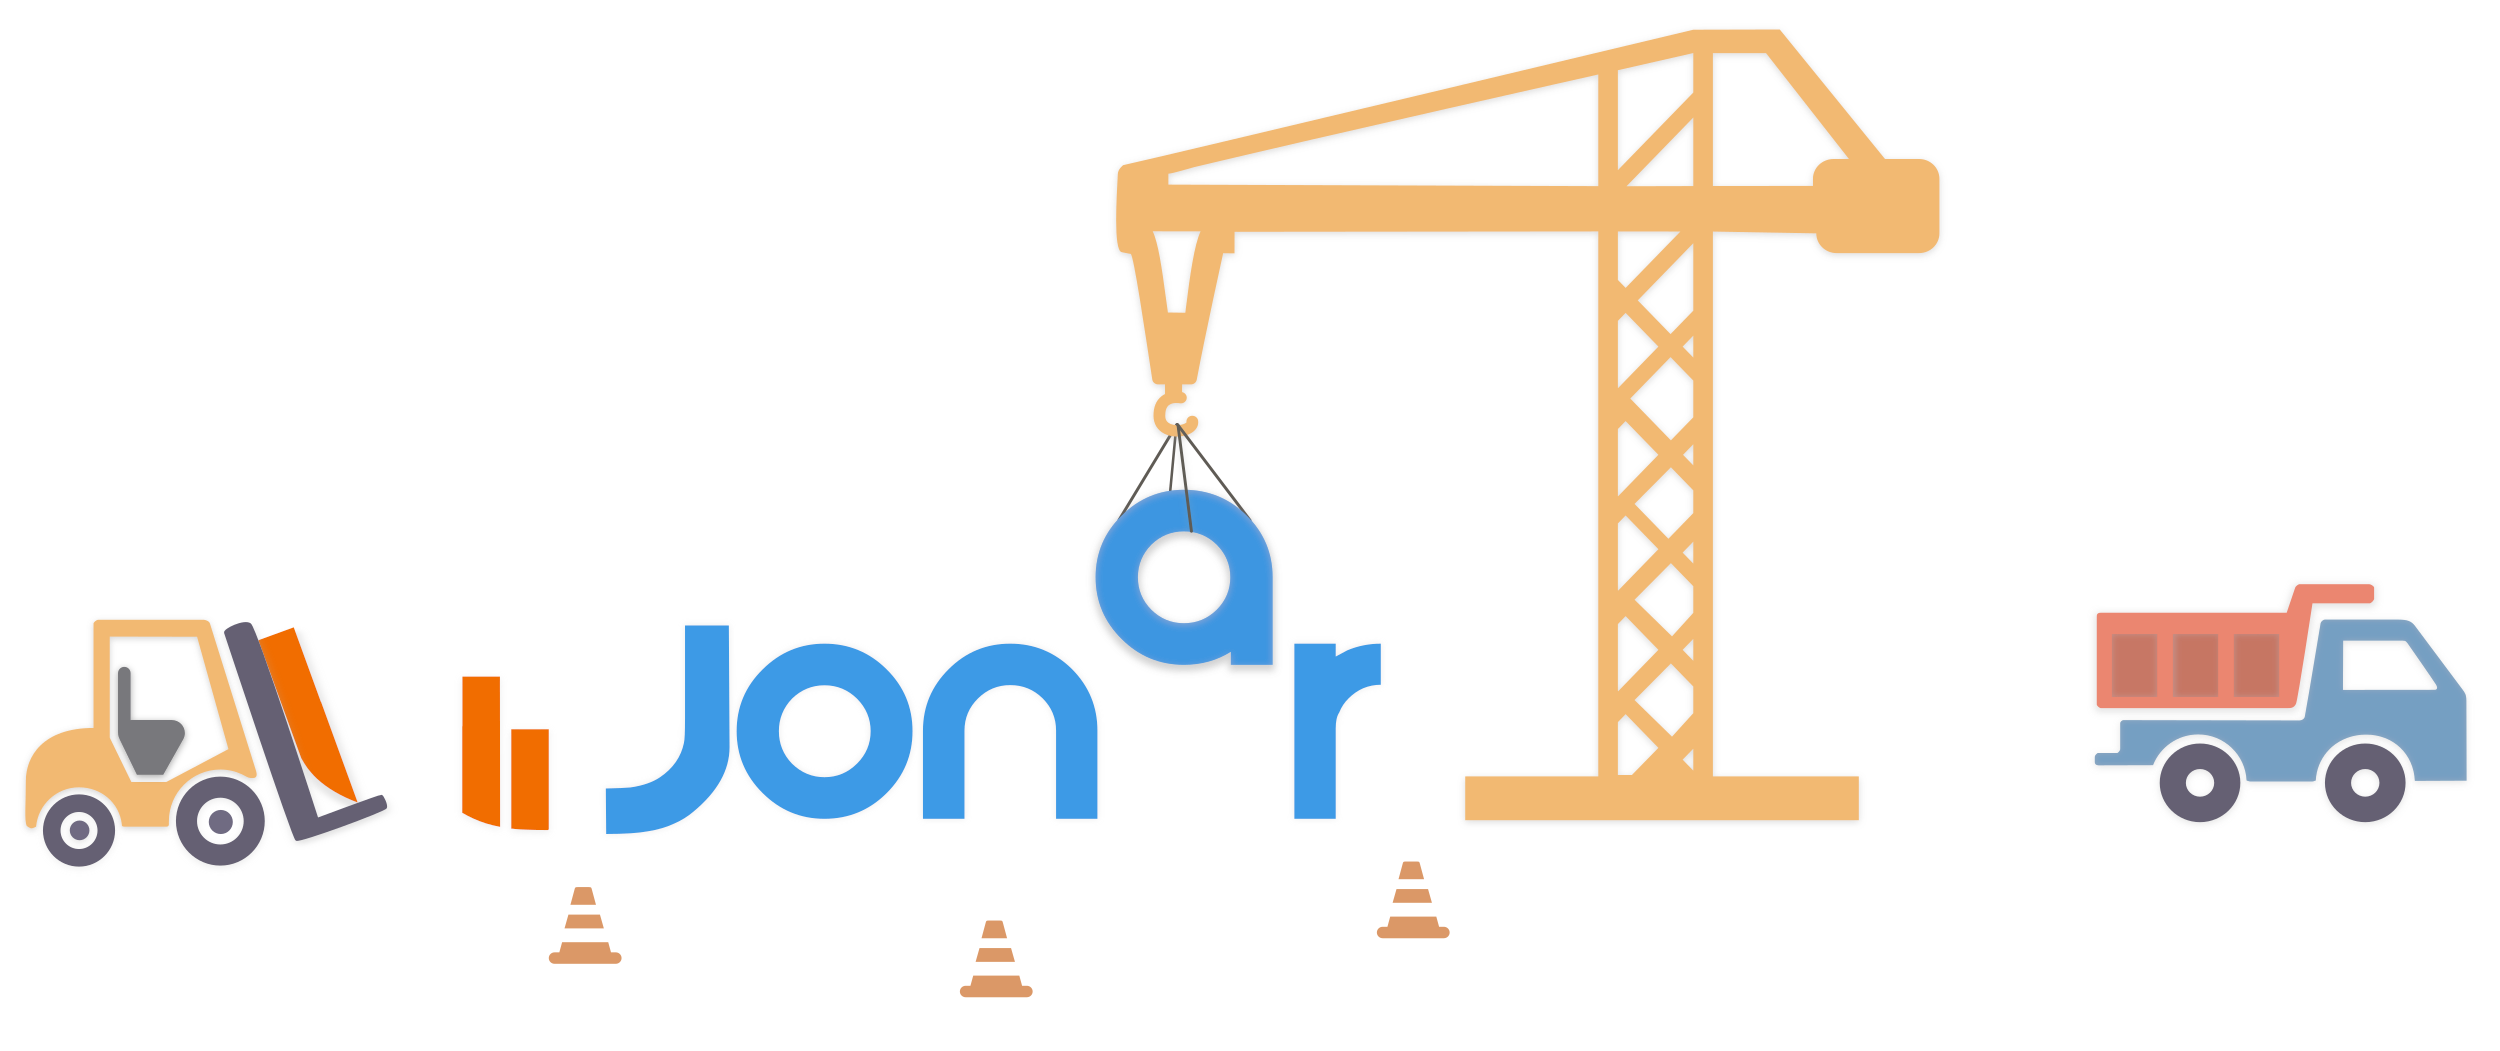
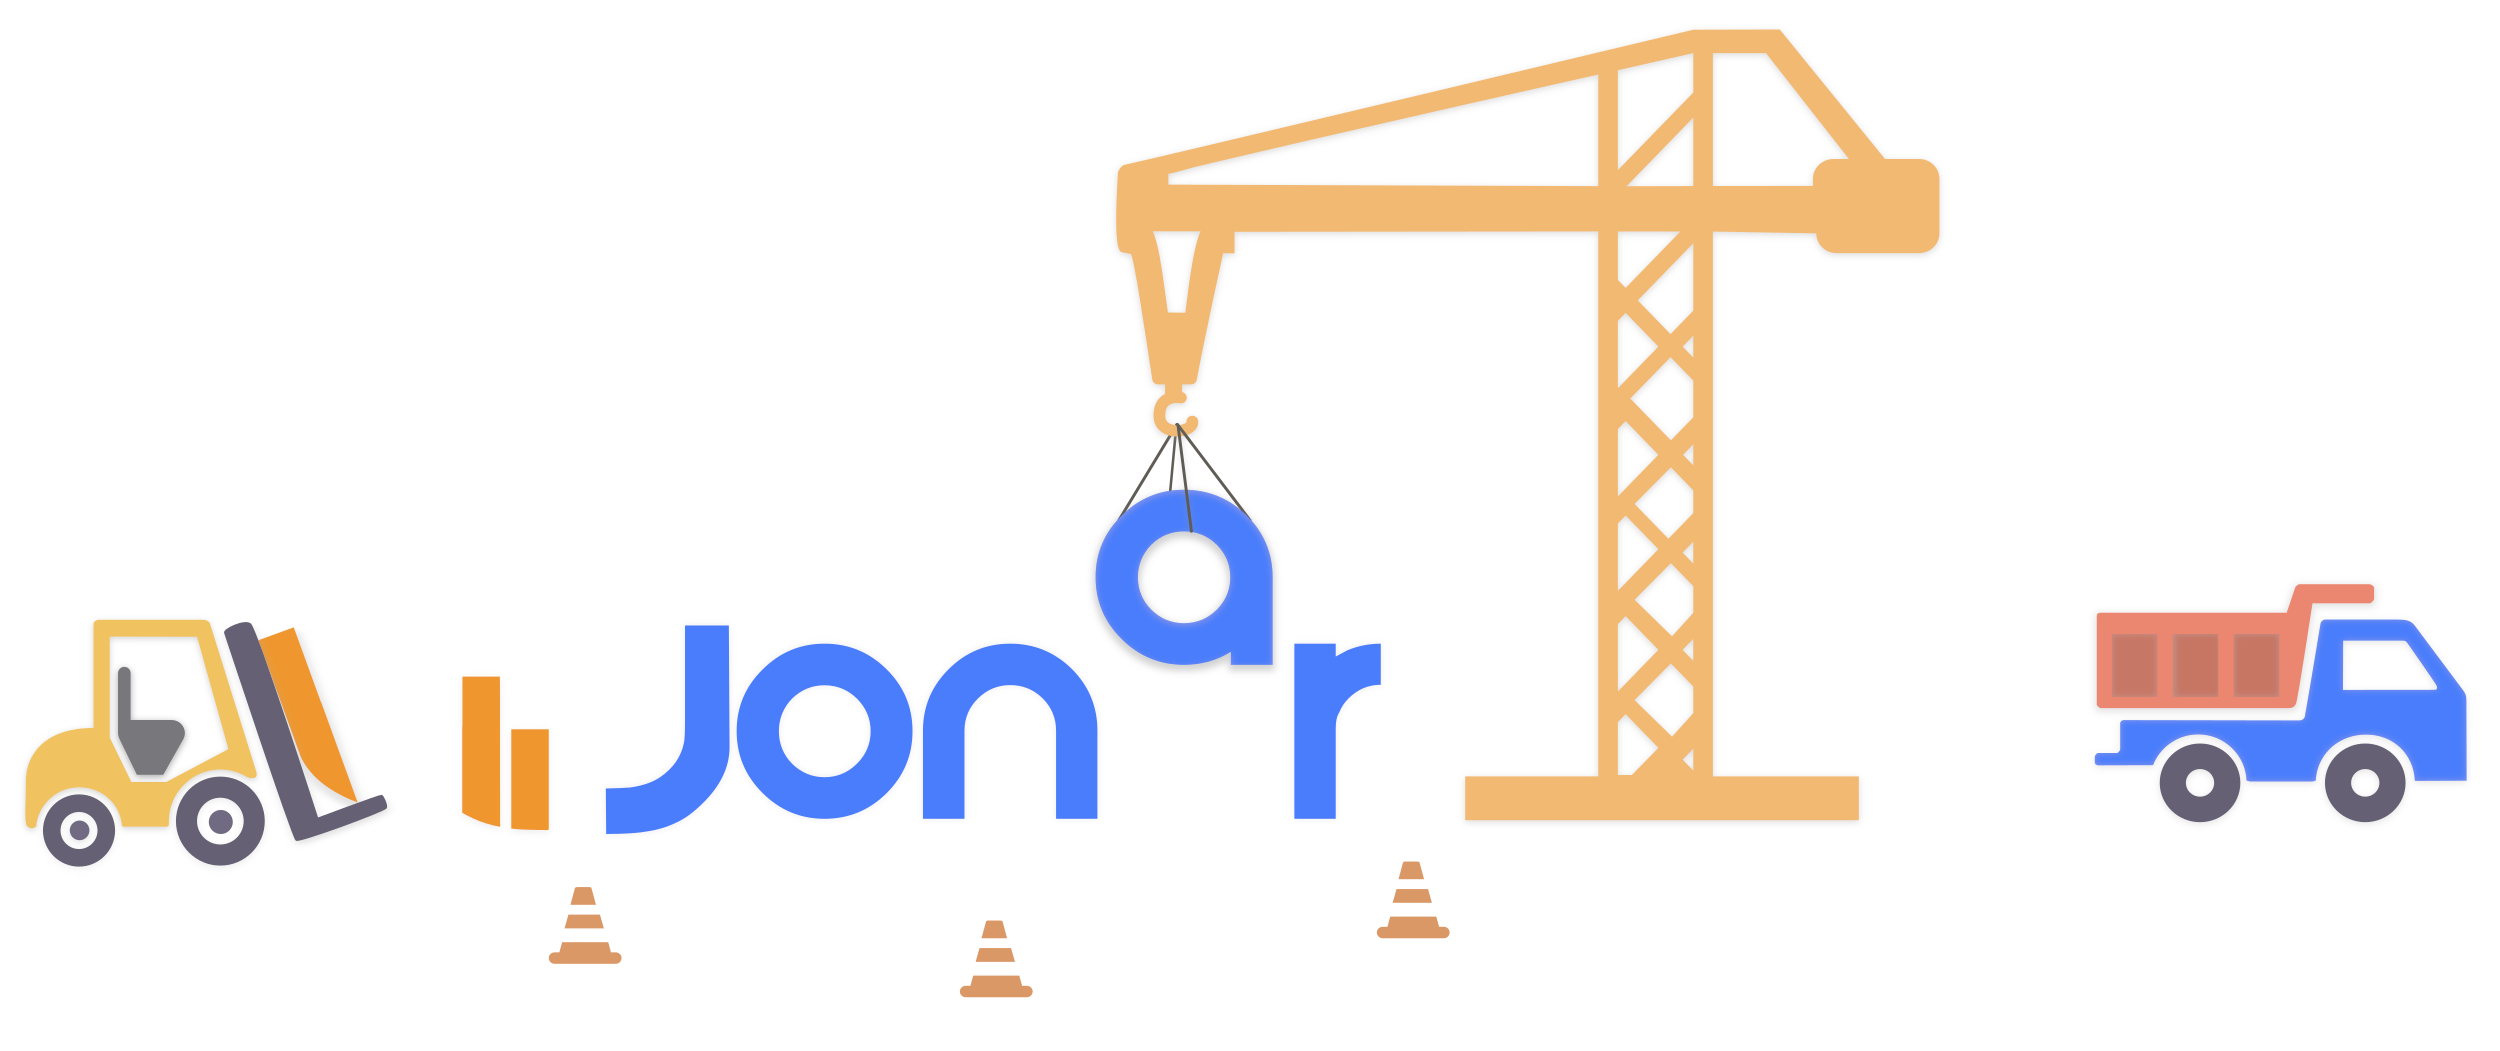
<svg xmlns="http://www.w3.org/2000/svg" xmlns:xlink="http://www.w3.org/1999/xlink" width="1271px" height="534px" viewBox="0 0 1271 534" version="1.1">
  <defs>
    <filter x="-50%" y="-50%" width="200%" height="200%" filterUnits="objectBoundingBox" id="filter-1">
      <feOffset dx="0" dy="1" in="SourceAlpha" result="shadowOffsetOuter1" />
      <feGaussianBlur stdDeviation="2" in="shadowOffsetOuter1" result="shadowBlurOuter1" />
      <feColorMatrix values="0 0 0 0 0.587   0 0 0 0 0.587   0 0 0 0 0.587  0 0 0 0.35 0" in="shadowBlurOuter1" type="matrix" result="shadowMatrixOuter1" />
      <feMerge>
        <feMergeNode in="shadowMatrixOuter1" />
        <feMergeNode in="SourceGraphic" />
      </feMerge>
    </filter>
    <filter x="-50%" y="-50%" width="200%" height="200%" filterUnits="objectBoundingBox" id="filter-2">
      <feMorphology radius="1" in="SourceAlpha" operator="dilate" result="shadowSpreadOuter1" />
      <feOffset dx="0" dy="3" in="shadowSpreadOuter1" result="shadowOffsetOuter1" />
      <feGaussianBlur stdDeviation="2" in="shadowOffsetOuter1" result="shadowBlurOuter1" />
      <feColorMatrix values="0 0 0 0 0.448   0 0 0 0 0.443   0 0 0 0 0.443  0 0 0 0.35 0" in="shadowBlurOuter1" type="matrix" result="shadowMatrixOuter1" />
      <feMerge>
        <feMergeNode in="shadowMatrixOuter1" />
        <feMergeNode in="SourceGraphic" />
      </feMerge>
    </filter>
    <filter x="-50%" y="-50%" width="200%" height="200%" filterUnits="objectBoundingBox" id="filter-3">
      <feOffset dx="0" dy="0" in="SourceAlpha" result="shadowOffsetOuter1" />
      <feGaussianBlur stdDeviation="1.5" in="shadowOffsetOuter1" result="shadowBlurOuter1" />
      <feColorMatrix values="0 0 0 0 0.559   0 0 0 0 0.559   0 0 0 0 0.559  0 0 0 0.35 0" in="shadowBlurOuter1" type="matrix" result="shadowMatrixOuter1" />
      <feMerge>
        <feMergeNode in="shadowMatrixOuter1" />
        <feMergeNode in="SourceGraphic" />
      </feMerge>
    </filter>
    <filter x="-50%" y="-50%" width="200%" height="200%" filterUnits="objectBoundingBox" id="filter-4">
      <feOffset dx="0" dy="1" in="SourceAlpha" result="shadowOffsetOuter1" />
      <feGaussianBlur stdDeviation="2" in="shadowOffsetOuter1" result="shadowBlurOuter1" />
      <feColorMatrix values="0 0 0 0 0.318   0 0 0 0 0.318   0 0 0 0 0.318  0 0 0 0.35 0" in="shadowBlurOuter1" type="matrix" result="shadowMatrixOuter1" />
      <feMerge>
        <feMergeNode in="shadowMatrixOuter1" />
        <feMergeNode in="SourceGraphic" />
      </feMerge>
    </filter>
    <path d="M692.583,47.051 L692.583,26.969 L730.924,35.689 L730.924,86.507 L692.583,47.051 Z M692.583,380.641 L697.998,386.211 L692.583,391.779 L692.583,380.641 L692.583,380.641 Z M730.924,142.328 L726.99,146.372 L699.13,117.701 L730.924,117.669 L730.924,142.328 L730.924,142.328 Z M730.924,197.14 L730.795,197.272 L710.327,176.211 L726.99,159.07 L730.924,163.114 L730.924,197.14 L730.924,197.14 Z M730.924,300.14 L730.795,300.272 L710.327,279.211 L726.99,262.07 L730.924,266.114 L730.924,300.14 L730.924,300.14 Z M730.924,252.14 L730.795,252.272 L710.327,231.211 L726.99,214.07 L730.924,218.114 L730.924,252.14 L730.924,252.14 Z M730.924,394 L723.795,394 L710.327,380.211 L726.99,363.07 L730.924,367.114 L730.924,394 Z M705.242,273.907 L692.583,260.863 L692.583,249.291 L703.972,237.572 L722.455,256.185 L705.242,273.907 Z M703.405,323.52 L692.583,311.584 L692.583,298.013 L703.972,286.294 L722.455,304.907 L703.405,323.52 Z M703.405,374.52 L692.583,362.584 L692.583,349.013 L703.972,337.294 L722.455,355.907 L703.405,374.52 Z M692.583,225.853 L697.803,231.22 L692.583,236.596 L692.583,225.853 L692.583,225.853 Z M692.583,193.476 L704.161,181.561 L724.627,202.615 L703.972,223.875 L692.583,212.156 L692.583,193.476 L692.583,193.476 Z M692.583,170.641 L697.998,176.211 L692.583,181.779 L692.583,170.641 L692.583,170.641 Z M692.583,275.378 L697.998,280.948 L692.583,286.515 L692.583,275.378 L692.583,275.378 Z M692.583,123.656 L720.821,152.717 L704.161,169.864 L692.583,157.944 L692.583,123.656 L692.583,123.656 Z M730.924,351.305 L730.795,351.437 L710.327,330.376 L726.99,313.235 L730.924,317.279 L730.924,351.305 L730.924,351.305 Z M692.583,324.806 L697.998,330.376 L692.583,335.944 L692.583,324.806 L692.583,324.806 Z M692.583,59.749 L726.533,94.685 L692.583,94.599 L692.583,59.749 L692.583,59.749 Z M631.742,94.523 L631.742,90.873 C631.742,85.333 627.042,80.839 621.247,80.839 L613.453,80.839 L655.619,26.998 L682.619,27 L682.619,94.574 L631.742,94.523 Z M740.886,37.861 C740.886,37.861 878.282,68.667 946.455,85 C948.01,85.373 957.455,88.3 959.455,88.3 C959.455,95.634 959.455,93.861 959.455,93.861 L740.886,94.634 L740.886,44.241 L740.886,37.861 Z M960.749,151.259 C960.325,154.487 959.687,158.873 959.687,158.873 L950.838,159 L950.52,156.439 C948.498,139.955 946.195,124.126 943.073,117.615 L967.41,117.588 C964.643,123.374 962.739,136.309 960.749,151.259 L960.749,151.259 Z M740.886,272.068 L740.886,117.656 L925.803,117.857 L925.835,128.814 L931.606,128.735 C931.606,128.735 940.715,169.991 945.03,193.042 C945.285,194.425 946.525,195.426 947.965,195.426 L952.485,195.426 L952.485,199.33 C950.825,199.703 949.811,201.248 950.175,202.816 C950.535,204.385 952.114,205.347 953.746,205.018 C953.773,205.006 957.138,204.378 959.168,205.952 C960.429,206.946 961.062,208.775 961.042,211.39 C961.034,212.325 961.009,215.16 956.891,215.959 C953.534,216.636 950.54,215.317 950.248,214.704 C950.482,213.112 949.355,211.635 947.723,211.402 C946.039,211.191 944.573,212.268 944.334,213.85 C943.996,216.092 945.035,218.235 947.184,219.741 C949.252,221.196 952.132,221.937 955.017,221.937 C957.259,221.937 959.503,221.488 961.375,220.563 C964.983,218.78 966.986,215.54 967.019,211.439 C967.051,206.953 965.672,203.588 962.915,201.425 C962.353,200.983 961.763,200.633 961.165,200.331 L961.165,195.426 L964.683,195.426 C966.161,195.426 967.417,194.373 967.637,192.946 C971.157,169.945 977.214,128.679 978.667,129.066 C978.667,129.066 980.455,128.8 983.201,128.2 C987.483,127.264 985.73,99.859 985.152,88.415 C985.028,85.965 982.808,84.331 982.455,83.974 C967.637,80.839 692.611,15.113 692.611,15.113 L648.619,15 L595.111,80.839 L577.773,80.839 C572.081,80.839 567.455,85.333 567.455,90.873 L567.455,118.642 C567.455,124.18 572.081,128.679 577.773,128.679 L619.745,128.679 C625.442,128.679 630.062,124.18 630.062,118.642 L682.619,117.72 L682.619,271.607 C682.619,272.14 682.619,394.72 682.619,394.72 L608.436,394.72 L608.436,417 L808.538,417 L808.538,394.72 L740.886,394.72 L740.886,272.068 Z" id="path-5" />
    <filter x="-50%" y="-50%" width="200%" height="200%" filterUnits="objectBoundingBox" id="filter-6">
      <feMorphology radius="1" in="SourceAlpha" operator="dilate" result="shadowSpreadOuter1" />
      <feOffset dx="0" dy="2" in="shadowSpreadOuter1" result="shadowOffsetOuter1" />
      <feGaussianBlur stdDeviation="2" in="shadowOffsetOuter1" result="shadowBlurOuter1" />
      <feColorMatrix values="0 0 0 0 0.204   0 0 0 0 0.203   0 0 0 0 0.203  0 0 0 0.35 0" in="shadowBlurOuter1" type="matrix" result="shadowMatrixOuter1" />
      <feOffset dx="0" dy="1" in="SourceAlpha" result="shadowOffsetInner1" />
      <feGaussianBlur stdDeviation="1.5" in="shadowOffsetInner1" result="shadowBlurInner1" />
      <feComposite in="shadowBlurInner1" in2="SourceAlpha" operator="arithmetic" k2="-1" k3="1" result="shadowInnerInner1" />
      <feColorMatrix values="0 0 0 0 0.507   0 0 0 0 0.491   0 0 0 0 0.491  0 0 0 0.35 0" in="shadowInnerInner1" type="matrix" result="shadowMatrixInner1" />
      <feMerge>
        <feMergeNode in="shadowMatrixOuter1" />
        <feMergeNode in="SourceGraphic" />
        <feMergeNode in="shadowMatrixInner1" />
      </feMerge>
    </filter>
    <filter x="-50%" y="-50%" width="200%" height="200%" filterUnits="objectBoundingBox" id="filter-7">
      <feOffset dx="0" dy="1" in="SourceAlpha" result="shadowOffsetOuter1" />
      <feGaussianBlur stdDeviation="2" in="shadowOffsetOuter1" result="shadowBlurOuter1" />
      <feColorMatrix values="0 0 0 0 0.397   0 0 0 0 0.395   0 0 0 0 0.395  0 0 0 0.35 0" in="shadowBlurOuter1" type="matrix" result="shadowMatrixOuter1" />
      <feMerge>
        <feMergeNode in="shadowMatrixOuter1" />
        <feMergeNode in="SourceGraphic" />
      </feMerge>
    </filter>
    <filter x="-50%" y="-50%" width="200%" height="200%" filterUnits="objectBoundingBox" id="filter-8">
      <feOffset dx="0" dy="1" in="SourceAlpha" result="shadowOffsetOuter1" />
      <feGaussianBlur stdDeviation="2" in="shadowOffsetOuter1" result="shadowBlurOuter1" />
      <feColorMatrix values="0 0 0 0 0.397   0 0 0 0 0.387   0 0 0 0 0.387  0 0 0 0.35 0" in="shadowBlurOuter1" type="matrix" result="shadowMatrixOuter1" />
      <feMerge>
        <feMergeNode in="shadowMatrixOuter1" />
        <feMergeNode in="SourceGraphic" />
      </feMerge>
    </filter>
    <filter x="-50%" y="-50%" width="200%" height="200%" filterUnits="objectBoundingBox" id="filter-9">
      <feOffset dx="0" dy="1" in="SourceAlpha" result="shadowOffsetOuter1" />
      <feGaussianBlur stdDeviation="2" in="shadowOffsetOuter1" result="shadowBlurOuter1" />
      <feColorMatrix values="0 0 0 0 0.563   0 0 0 0 0.559   0 0 0 0 0.559  0 0 0 0.35 0" in="shadowBlurOuter1" type="matrix" result="shadowMatrixOuter1" />
      <feMerge>
        <feMergeNode in="shadowMatrixOuter1" />
        <feMergeNode in="SourceGraphic" />
      </feMerge>
    </filter>
    <filter x="-50%" y="-50%" width="200%" height="200%" filterUnits="objectBoundingBox" id="filter-10">
      <feOffset dx="0" dy="1" in="SourceAlpha" result="shadowOffsetOuter1" />
      <feGaussianBlur stdDeviation="2" in="shadowOffsetOuter1" result="shadowBlurOuter1" />
      <feColorMatrix values="0 0 0 0 0.642   0 0 0 0 0.636   0 0 0 0 0.636  0 0 0 0.35 0" in="shadowBlurOuter1" type="matrix" result="shadowMatrixOuter1" />
      <feMerge>
        <feMergeNode in="shadowMatrixOuter1" />
        <feMergeNode in="SourceGraphic" />
      </feMerge>
    </filter>
    <filter x="-50%" y="-50%" width="200%" height="200%" filterUnits="objectBoundingBox" id="filter-11">
      <feOffset dx="0" dy="1" in="SourceAlpha" result="shadowOffsetOuter1" />
      <feGaussianBlur stdDeviation="1.5" in="shadowOffsetOuter1" result="shadowBlurOuter1" />
      <feColorMatrix values="0 0 0 0 0.23   0 0 0 0 0.228   0 0 0 0 0.228  0 0 0 0.35 0" in="shadowBlurOuter1" type="matrix" result="shadowMatrixOuter1" />
      <feMerge>
        <feMergeNode in="shadowMatrixOuter1" />
        <feMergeNode in="SourceGraphic" />
      </feMerge>
    </filter>
    <filter x="-50%" y="-50%" width="200%" height="200%" filterUnits="objectBoundingBox" id="filter-12">
      <feOffset dx="0" dy="1" in="SourceAlpha" result="shadowOffsetOuter1" />
      <feGaussianBlur stdDeviation="2" in="shadowOffsetOuter1" result="shadowBlurOuter1" />
      <feColorMatrix values="0 0 0 0 0   0 0 0 0 0   0 0 0 0 0  0 0 0 0.35 0" in="shadowBlurOuter1" type="matrix" result="shadowMatrixOuter1" />
      <feMerge>
        <feMergeNode in="shadowMatrixOuter1" />
        <feMergeNode in="SourceGraphic" />
      </feMerge>
    </filter>
    <filter x="-50%" y="-50%" width="200%" height="200%" filterUnits="objectBoundingBox" id="filter-13">
      <feOffset dx="0" dy="2" in="SourceAlpha" result="shadowOffsetOuter1" />
      <feGaussianBlur stdDeviation="2" in="shadowOffsetOuter1" result="shadowBlurOuter1" />
      <feColorMatrix values="0 0 0 0 0.419   0 0 0 0 0.419   0 0 0 0 0.419  0 0 0 0.35 0" in="shadowBlurOuter1" type="matrix" result="shadowMatrixOuter1" />
      <feMerge>
        <feMergeNode in="shadowMatrixOuter1" />
        <feMergeNode in="SourceGraphic" />
      </feMerge>
    </filter>
    <filter x="-50%" y="-50%" width="200%" height="200%" filterUnits="objectBoundingBox" id="filter-14">
      <feMorphology radius="1" in="SourceAlpha" operator="dilate" result="shadowSpreadOuter1" />
      <feOffset dx="0" dy="1" in="shadowSpreadOuter1" result="shadowOffsetOuter1" />
      <feGaussianBlur stdDeviation="2" in="shadowOffsetOuter1" result="shadowBlurOuter1" />
      <feColorMatrix values="0 0 0 0 0.452   0 0 0 0 0.449   0 0 0 0 0.449  0 0 0 0.35 0" in="shadowBlurOuter1" type="matrix" result="shadowMatrixOuter1" />
      <feMerge>
        <feMergeNode in="shadowMatrixOuter1" />
        <feMergeNode in="SourceGraphic" />
      </feMerge>
    </filter>
    <filter x="-50%" y="-50%" width="200%" height="200%" filterUnits="objectBoundingBox" id="filter-15">
      <feOffset dx="0" dy="1" in="SourceAlpha" result="shadowOffsetOuter1" />
      <feGaussianBlur stdDeviation="2" in="shadowOffsetOuter1" result="shadowBlurOuter1" />
      <feColorMatrix values="0 0 0 0 0.452   0 0 0 0 0.449   0 0 0 0 0.449  0 0 0 0.35 0" in="shadowBlurOuter1" type="matrix" result="shadowMatrixOuter1" />
      <feMerge>
        <feMergeNode in="shadowMatrixOuter1" />
        <feMergeNode in="SourceGraphic" />
      </feMerge>
    </filter>
    <filter x="-50%" y="-50%" width="200%" height="200%" filterUnits="objectBoundingBox" id="filter-16">
      <feOffset dx="0" dy="1" in="SourceAlpha" result="shadowOffsetOuter1" />
      <feGaussianBlur stdDeviation="2" in="shadowOffsetOuter1" result="shadowBlurOuter1" />
      <feColorMatrix values="0 0 0 0 0.452   0 0 0 0 0.449   0 0 0 0 0.449  0 0 0 0.35 0" in="shadowBlurOuter1" type="matrix" result="shadowMatrixOuter1" />
      <feMerge>
        <feMergeNode in="shadowMatrixOuter1" />
        <feMergeNode in="SourceGraphic" />
      </feMerge>
    </filter>
    <filter x="-50%" y="-50%" width="200%" height="200%" filterUnits="objectBoundingBox" id="filter-17">
      <feOffset dx="0" dy="1" in="SourceAlpha" result="shadowOffsetOuter1" />
      <feGaussianBlur stdDeviation="2" in="shadowOffsetOuter1" result="shadowBlurOuter1" />
      <feColorMatrix values="0 0 0 0 0.452   0 0 0 0 0.449   0 0 0 0 0.449  0 0 0 0.35 0" in="shadowBlurOuter1" type="matrix" result="shadowMatrixOuter1" />
      <feOffset dx="0" dy="0" in="SourceAlpha" result="shadowOffsetInner1" />
      <feGaussianBlur stdDeviation="1.5" in="shadowOffsetInner1" result="shadowBlurInner1" />
      <feComposite in="shadowBlurInner1" in2="SourceAlpha" operator="arithmetic" k2="-1" k3="1" result="shadowInnerInner1" />
      <feColorMatrix values="0 0 0 0 0.502   0 0 0 0 0.495   0 0 0 0 0.495  0 0 0 0.35 0" in="shadowInnerInner1" type="matrix" result="shadowMatrixInner1" />
      <feMerge>
        <feMergeNode in="shadowMatrixOuter1" />
        <feMergeNode in="SourceGraphic" />
        <feMergeNode in="shadowMatrixInner1" />
      </feMerge>
    </filter>
    <filter x="-50%" y="-50%" width="200%" height="200%" filterUnits="objectBoundingBox" id="filter-18">
      <feOffset dx="0" dy="0" in="SourceAlpha" result="shadowOffsetInner1" />
      <feGaussianBlur stdDeviation="1.5" in="shadowOffsetInner1" result="shadowBlurInner1" />
      <feComposite in="shadowBlurInner1" in2="SourceAlpha" operator="arithmetic" k2="-1" k3="1" result="shadowInnerInner1" />
      <feColorMatrix values="0 0 0 0 0.519   0 0 0 0 0.489   0 0 0 0 0.489  0 0 0 0.35 0" in="shadowInnerInner1" type="matrix" result="shadowMatrixInner1" />
      <feMerge>
        <feMergeNode in="SourceGraphic" />
        <feMergeNode in="shadowMatrixInner1" />
      </feMerge>
    </filter>
    <filter x="-50%" y="-50%" width="200%" height="200%" filterUnits="objectBoundingBox" id="filter-19">
      <feOffset dx="1" dy="0" in="SourceAlpha" result="shadowOffsetInner1" />
      <feGaussianBlur stdDeviation="1.5" in="shadowOffsetInner1" result="shadowBlurInner1" />
      <feComposite in="shadowBlurInner1" in2="SourceAlpha" operator="arithmetic" k2="-1" k3="1" result="shadowInnerInner1" />
      <feColorMatrix values="0 0 0 0 0.519   0 0 0 0 0.489   0 0 0 0 0.489  0 0 0 0.35 0" in="shadowInnerInner1" type="matrix" result="shadowMatrixInner1" />
      <feMerge>
        <feMergeNode in="SourceGraphic" />
        <feMergeNode in="shadowMatrixInner1" />
      </feMerge>
    </filter>
    <filter x="-50%" y="-50%" width="200%" height="200%" filterUnits="objectBoundingBox" id="filter-20">
      <feOffset dx="0" dy="0" in="SourceAlpha" result="shadowOffsetInner1" />
      <feGaussianBlur stdDeviation="1.5" in="shadowOffsetInner1" result="shadowBlurInner1" />
      <feComposite in="shadowBlurInner1" in2="SourceAlpha" operator="arithmetic" k2="-1" k3="1" result="shadowInnerInner1" />
      <feColorMatrix values="0 0 0 0 0.519   0 0 0 0 0.489   0 0 0 0 0.489  0 0 0 0.35 0" in="shadowInnerInner1" type="matrix" result="shadowMatrixInner1" />
      <feMerge>
        <feMergeNode in="SourceGraphic" />
        <feMergeNode in="shadowMatrixInner1" />
      </feMerge>
    </filter>
  </defs>
  <g id="Page-1" stroke="none" stroke-width="1" fill="none" fill-rule="evenodd">
    <g id="pilon-1" transform="translate(279, 451)" fill="#DB9867">
      <path d="M28,21 L26.018,14 L9.981,14 L8,21 L28,21" id="Fill-97" />
      <path d="M34.06,33.172 L31.632,33.172 L30.216,28 L6.784,28 L5.369,33.172 L2.94,33.172 C1.315,33.172 0,34.475 0,36.086 C0,37.696 1.315,39 2.94,39 L34.06,39 C35.685,39 37,37.696 37,36.086 C37,34.475 35.685,33.172 34.06,33.172" id="Fill-98" />
      <path d="M21.831,0.958 C21.611,0.258 21.611,0 20.362,0 L17.5,0 L14.638,0 C13.389,0 13.389,0.258 13.169,0.958 C12.947,1.659 11,9 11,9 L24,9 C24,9 22.053,1.659 21.831,0.958" id="Fill-99" />
    </g>
    <g id="pilon-3" transform="translate(700, 438)" fill="#DB9867">
      <path d="M28,21 L26.018,14 L9.981,14 L8,21 L28,21" id="Fill-102" />
      <path d="M34.06,33.172 L31.632,33.172 L30.216,28 L6.784,28 L5.369,33.172 L2.94,33.172 C1.315,33.172 0,34.475 0,36.086 C0,37.696 1.315,39 2.94,39 L34.06,39 C35.685,39 37,37.696 37,36.086 C37,34.475 35.685,33.172 34.06,33.172" id="Fill-101" />
      <path d="M21.831,0.958 C21.611,0.258 21.611,0 20.362,0 L17.5,0 L14.638,0 C13.389,0 13.389,0.258 13.169,0.958 C12.947,1.659 11,9 11,9 L24,9 C24,9 22.053,1.659 21.831,0.958" id="Fill-100" />
    </g>
    <g id="pilon2" transform="translate(488, 468)" fill="#DB9867">
      <path d="M28,21 L26.018,14 L9.981,14 L8,21 L28,21" id="Fill-105" />
      <path d="M34.06,33.172 L31.632,33.172 L30.216,28 L6.784,28 L5.369,33.172 L2.94,33.172 C1.315,33.172 0,34.475 0,36.086 C0,37.696 1.315,39 2.94,39 L34.06,39 C35.685,39 37,37.696 37,36.086 C37,34.475 35.685,33.172 34.06,33.172" id="Fill-104" />
      <path d="M21.831,0.958 C21.611,0.258 21.611,0 20.362,0 L17.5,0 L14.638,0 C13.389,0 13.389,0.258 13.169,0.958 C12.947,1.659 11,9 11,9 L24,9 C24,9 22.053,1.659 21.831,0.958" id="Fill-103" />
    </g>
-     <path d="M235.092,344 L254.166,344 L254.166,345.265 L254.256,420.373 C249.277,419.469 244.719,418.054 240.58,416.125 C238.721,415.281 236.922,414.348 235.182,413.323 C235.122,413.262 235.063,413.233 235,413.233 L235,368.9 C235.007,369.128 235.038,369.323 235.092,369.488 L235.092,344 L235.092,344 Z M277.559,422 C274.019,422 270.78,421.94 267.842,421.819 C265.623,421.76 263.584,421.638 261.725,421.458 C261.124,421.337 260.525,421.277 259.926,421.277 L259.926,370.753 L279,370.753 L279,421.819 L278.64,421.819 L278.64,422 L277.559,422 L277.559,422 Z" id="Path" fill="#F16D00" filter="url(#filter-1)" />
-     <path d="M166.17,352.109 L166.17,359.703 L166.26,359.703 L166.26,414.214 C159.361,408.308 154.261,402.16 150.96,395.773 C150.301,394.507 149.729,393.211 149.25,391.886 C148.892,390.982 148.561,390.047 148.26,389.083 C147.72,387.154 147.301,385.196 147,383.207 L147,319.385 L166.17,319.385 L166.17,352.109 L166.17,352.109 Z" id="Path" fill="#F16D00" filter="url(#filter-2)" transform="translate(156.5, 366.8846) rotate(-20) translate(-156.5, -366.8846) " />
-     <path d="M419.173,395.124 C425.583,395.124 431.097,392.822 435.71,388.218 C440.322,383.614 442.63,378.115 442.63,371.717 C442.63,365.381 440.324,359.88 435.71,355.217 C431.097,350.673 425.583,348.401 419.173,348.401 C412.823,348.401 407.31,350.673 402.637,355.217 C398.204,359.88 395.988,365.381 395.988,371.717 C395.988,378.115 398.204,383.614 402.637,388.218 C407.31,392.822 412.823,395.124 419.173,395.124 L419.173,395.124 Z M419.173,327.237 C431.516,327.237 442.06,331.601 450.81,340.33 C459.556,348.998 463.931,359.462 463.931,371.717 C463.931,383.973 459.556,394.465 450.81,403.195 C442.062,411.924 431.518,416.288 419.173,416.288 C406.951,416.288 396.466,411.922 387.718,403.195 C378.912,394.465 374.507,383.975 374.507,371.717 C374.507,359.46 378.911,348.998 387.718,340.33 C396.466,331.601 406.951,327.237 419.173,327.237 L419.173,327.237 Z M348.264,318 L370.553,318 L370.912,379.878 C370.912,391.597 364.77,402.536 352.488,412.701 C349.674,415.091 346.496,417.064 342.962,418.619 C338.887,420.533 334.332,421.878 329.3,422.655 C324.508,423.552 317.467,424 308.18,424 L308,400.863 C314.05,400.743 318.245,400.563 320.582,400.325 C326.814,399.428 331.816,397.694 335.591,395.124 C342.241,390.58 346.285,384.751 347.723,377.636 C348.083,376.081 348.263,371.986 348.263,365.35 L348.263,318 L348.264,318 Z M482.353,340.151 C490.981,331.541 501.406,327.237 513.627,327.237 C525.79,327.237 536.246,331.541 544.992,340.151 C553.62,348.819 557.934,359.252 557.934,371.448 L557.934,416.288 L536.904,416.288 L536.904,371.448 C536.904,365.051 534.626,359.58 530.073,355.037 C525.52,350.553 520.038,348.311 513.627,348.311 C507.276,348.311 501.825,350.553 497.27,355.037 C492.658,359.58 490.35,365.051 490.35,371.448 L490.35,416.288 L469.232,416.288 L469.232,371.448 C469.232,359.252 473.605,348.819 482.353,340.151 L482.353,340.151 Z M679.083,327.237 L679.083,333.783 L684.924,330.645 C690.317,328.372 696.007,327.237 702,327.237 L702,348.132 C698.885,348.132 695.889,348.729 693.013,349.926 C690.317,351.122 687.888,352.795 685.731,354.948 C683.576,357.041 681.957,359.462 680.88,362.212 C679.681,364.005 679.083,366.695 679.083,370.283 L679.083,416.288 L658.053,416.288 L658.053,327.237 L679.083,327.237 L679.083,327.237 Z" id="Jonar" fill="#3E9AE6" filter="url(#filter-3)" />
+     <path d="M235.092,344 L254.166,344 L254.166,345.265 L254.256,420.373 C249.277,419.469 244.719,418.054 240.58,416.125 C238.721,415.281 236.922,414.348 235.182,413.323 C235.122,413.262 235.063,413.233 235,413.233 L235,368.9 C235.007,369.128 235.038,369.323 235.092,369.488 L235.092,344 Z M277.559,422 C274.019,422 270.78,421.94 267.842,421.819 C265.623,421.76 263.584,421.638 261.725,421.458 C261.124,421.337 260.525,421.277 259.926,421.277 L259.926,370.753 L279,370.753 L279,421.819 L278.64,421.819 L278.64,422 L277.559,422 Z" id="Path" fill="#EF972E" filter="url(#filter-1)" />
+     <path d="M166.17,352.109 L166.17,359.703 L166.26,359.703 L166.26,414.214 C159.361,408.308 154.261,402.16 150.96,395.773 C150.301,394.507 149.729,393.211 149.25,391.886 C148.892,390.982 148.561,390.047 148.26,389.083 C147.72,387.154 147.301,385.196 147,383.207 L147,319.385 L166.17,319.385 L166.17,352.109 L166.17,352.109 Z" id="Path" fill="#EF972E" filter="url(#filter-2)" transform="translate(156.5, 366.8846) rotate(-20) translate(-156.5, -366.8846) " />
+     <path d="M419.173,395.124 C425.583,395.124 431.097,392.822 435.71,388.218 C440.322,383.614 442.63,378.115 442.63,371.717 C442.63,365.381 440.324,359.88 435.71,355.217 C431.097,350.673 425.583,348.401 419.173,348.401 C412.823,348.401 407.31,350.673 402.637,355.217 C398.204,359.88 395.988,365.381 395.988,371.717 C395.988,378.115 398.204,383.614 402.637,388.218 C407.31,392.822 412.823,395.124 419.173,395.124 L419.173,395.124 Z M419.173,327.237 C431.516,327.237 442.06,331.601 450.81,340.33 C459.556,348.998 463.931,359.462 463.931,371.717 C463.931,383.973 459.556,394.465 450.81,403.195 C442.062,411.924 431.518,416.288 419.173,416.288 C406.951,416.288 396.466,411.922 387.718,403.195 C378.912,394.465 374.507,383.975 374.507,371.717 C374.507,359.46 378.911,348.998 387.718,340.33 C396.466,331.601 406.951,327.237 419.173,327.237 L419.173,327.237 Z M348.264,318 L370.553,318 L370.912,379.878 C370.912,391.597 364.77,402.536 352.488,412.701 C349.674,415.091 346.496,417.064 342.962,418.619 C338.887,420.533 334.332,421.878 329.3,422.655 C324.508,423.552 317.467,424 308.18,424 L308,400.863 C314.05,400.743 318.245,400.563 320.582,400.325 C326.814,399.428 331.816,397.694 335.591,395.124 C342.241,390.58 346.285,384.751 347.723,377.636 C348.083,376.081 348.263,371.986 348.263,365.35 L348.263,318 L348.264,318 Z M482.353,340.151 C490.981,331.541 501.406,327.237 513.627,327.237 C525.79,327.237 536.246,331.541 544.992,340.151 C553.62,348.819 557.934,359.252 557.934,371.448 L557.934,416.288 L536.904,416.288 L536.904,371.448 C536.904,365.051 534.626,359.58 530.073,355.037 C525.52,350.553 520.038,348.311 513.627,348.311 C507.276,348.311 501.825,350.553 497.27,355.037 C492.658,359.58 490.35,365.051 490.35,371.448 L490.35,416.288 L469.232,416.288 L469.232,371.448 C469.232,359.252 473.605,348.819 482.353,340.151 L482.353,340.151 Z M679.083,327.237 L679.083,333.783 L684.924,330.645 C690.317,328.372 696.007,327.237 702,327.237 L702,348.132 C698.885,348.132 695.889,348.729 693.013,349.926 C690.317,351.122 687.888,352.795 685.731,354.948 C683.576,357.041 681.957,359.462 680.88,362.212 C679.681,364.005 679.083,366.695 679.083,370.283 L679.083,416.288 L658.053,416.288 L658.053,327.237 L679.083,327.237 L679.083,327.237 Z" id="Jonar" fill="#497DFB" filter="url(#filter-3)" />
    <path d="M598.305,215.824 L568.945,264.332" id="Line" stroke="#5F5B55" stroke-width="1.5" stroke-linecap="round" />
    <path d="M598.046,216.463 L593.088,269.56" id="Line" stroke="#5F5B55" stroke-width="1.3" stroke-linecap="square" />
    <g id="crane" filter="url(#filter-4)">
      <use fill="#F2B972" fill-rule="evenodd" transform="translate(776.7276, 216) scale(-1, 1) translate(-776.7276, -216) " xlink:href="#path-5" />
      <use fill="none" xlink:href="#path-5" />
    </g>
    <path d="M598.608,215.792 L635.5,264.5" id="Line" stroke="#5F5B55" stroke-width="1.5" stroke-linecap="round" />
-     <path d="M647,338 L625.765,338 L625.765,331.368 C618.717,335.79 610.765,338 601.91,338 C589.561,338 579.019,333.637 570.283,324.914 C561.43,316.19 557,305.705 557,293.455 C557,281.205 561.428,270.749 570.283,262.086 C579.019,253.361 589.561,249 601.91,249 C614.38,249 625.011,253.361 633.807,262.086 C642.601,270.749 647,281.207 647,293.455 L647,338 Z M625.494,293.455 C625.494,287.122 623.204,281.624 618.627,276.964 C613.989,272.423 608.417,270.152 601.91,270.152 C595.465,270.152 589.922,272.423 585.283,276.964 C580.765,281.624 578.506,287.122 578.506,293.455 C578.506,299.849 580.765,305.345 585.283,309.947 C589.922,314.546 595.465,316.848 601.91,316.848 C608.417,316.848 613.989,314.548 618.627,309.947 C623.204,305.345 625.494,299.849 625.494,293.455 Z" id="A" fill="#3D96E1" filter="url(#filter-6)" />
+     <path d="M647,338 L625.765,338 L625.765,331.368 C618.717,335.79 610.765,338 601.91,338 C589.561,338 579.019,333.637 570.283,324.914 C561.43,316.19 557,305.705 557,293.455 C557,281.205 561.428,270.749 570.283,262.086 C579.019,253.361 589.561,249 601.91,249 C614.38,249 625.011,253.361 633.807,262.086 C642.601,270.749 647,281.207 647,293.455 L647,338 Z M625.494,293.455 C625.494,287.122 623.204,281.624 618.627,276.964 C613.989,272.423 608.417,270.152 601.91,270.152 C595.465,270.152 589.922,272.423 585.283,276.964 C580.765,281.624 578.506,287.122 578.506,293.455 C578.506,299.849 580.765,305.345 585.283,309.947 C589.922,314.546 595.465,316.848 601.91,316.848 C608.417,316.848 613.989,314.548 618.627,309.947 C623.204,305.345 625.494,299.849 625.494,293.455 Z" id="A" fill="#497DFB" filter="url(#filter-6)" />
    <path d="M605.732,270.076 L598.924,216.34" id="Line" stroke="#5F5B55" stroke-width="1.5" stroke-linecap="round" filter="url(#filter-7)" />
-     <g id="Lift" transform="translate(13, 304)">
-       <path d="M99.253,107.773 C95.88,107.773 93.141,110.517 93.141,113.899 C93.141,117.281 95.88,120.028 99.253,120.028 C102.632,120.028 105.365,117.281 105.365,113.899 C105.365,110.517 102.632,107.773 99.253,107.773" id="Fill-78" fill="#706B82" />
-       <path d="M27.471,113.152 C24.714,113.152 22.478,115.393 22.478,118.158 C22.478,120.921 24.714,123.165 27.471,123.165 C30.232,123.165 32.466,120.921 32.466,118.158 C32.466,115.393 30.232,113.152 27.471,113.152" id="Fill-79" fill="#706B82" filter="url(#filter-8)" />
-       <path d="M99.028,125.327 C92.494,125.327 87.178,119.999 87.178,113.451 C87.178,106.902 92.494,101.572 99.028,101.572 C105.565,101.572 110.881,106.902 110.881,113.451 C110.881,119.999 105.565,125.327 99.028,125.327 L99.028,125.327 Z M99.028,90.816 C86.574,90.816 76.444,100.971 76.444,113.451 C76.444,125.932 86.574,136.086 99.028,136.086 C111.485,136.086 121.615,125.932 121.615,113.451 C121.615,100.971 111.485,90.816 99.028,90.816 L99.028,90.816 Z" id="Fill-80" fill="#656173" filter="url(#filter-9)" />
-       <path d="M27.171,127.642 C21.993,127.642 17.781,123.421 17.781,118.23 C17.781,113.042 21.993,108.817 27.171,108.817 C32.351,108.817 36.563,113.042 36.563,118.23 C36.563,123.421 32.351,127.642 27.171,127.642 L27.171,127.642 Z M27.171,99.853 C17.061,99.853 8.835,108.096 8.835,118.23 C8.835,128.364 17.061,136.608 27.171,136.608 C37.283,136.608 45.51,128.364 45.51,118.23 C45.51,108.096 37.283,99.853 27.171,99.853 L27.171,99.853 Z" id="Fill-81" fill="#656173" filter="url(#filter-10)" />
-       <path d="M53.783,93.582 L42.794,71.023 L42.794,19.636 L87.187,19.723 L103.129,76.848 L71.525,93.582 L53.783,93.582 L53.783,93.582 Z M110.01,89.669 C113.821,91.714 113.547,91.545 115.702,91.545 C117.857,91.545 117.658,89.475 117.187,87.966 C116.76,86.599 97.309,24.433 93.71,12.931 C93.343,11.758 91.449,11.112 90.603,11.112 L36.844,11.112 C36.08,11.112 34.552,12.364 34.552,12.99 L34.552,66.091 C8.61,66.091 0.14,80.732 0.14,92.983 C0.14,105.235 -0.696,113.066 0.593,115.905 C0.593,115.905 2.146,117.132 2.966,117.132 C3.785,117.132 5.354,116.289 5.354,116.289 C6.34,105.088 15.741,96.27 27.171,96.27 C38.431,96.27 47.718,104.149 48.94,115.108 C48.94,115.905 48.94,116.289 50.507,116.289 C56.818,116.289 67.697,116.289 71.59,116.289 C72.356,116.289 72.864,115.905 72.864,115.108 C72.808,114.429 72.864,114.144 72.864,113.451 C72.864,98.993 84.602,87.232 99.028,87.232 C102.953,87.232 106.669,88.11 110.01,89.669 Z" id="Fill-82" fill="#F2B972" filter="url(#filter-11)" />
-       <path d="M74.37,62.062 L53.648,62.062 C53.563,62.062 53.488,62.086 53.407,62.088 L53.407,38.232 C53.407,36.459 51.968,35.021 50.201,35.021 C48.428,35.021 46.995,36.459 46.995,38.232 L46.995,68.416 C46.995,68.472 47.022,68.521 47.027,68.577 C47.026,68.622 47.013,68.663 47.013,68.712 C47.013,69.851 47.325,70.908 47.83,71.849 L47.796,71.849 L56.588,89.916 L70.003,89.916 C70.003,89.916 79.83,72.486 80.135,71.941 L80.257,71.773 L80.225,71.773 C80.706,70.854 81.003,69.82 81.003,68.712 C81.003,65.04 78.032,62.062 74.37,62.062" id="Fill-83" fill="#78787B" filter="url(#filter-12)" />
-       <path d="M118.061,6.811 C118.061,8.508 116.675,116.601 118.061,118.18 C119.447,119.759 165.448,118.785 166.463,117.542 C167.478,116.299 166.838,111.511 166.302,111.073 C165.766,110.636 131.687,111.511 131.687,111.511 C131.687,111.511 133.81,9.851 131.528,6.811 C129.246,3.771 118.061,5.114 118.061,6.811 Z" id="Path-70" stroke="#656173" fill="#656173" filter="url(#filter-13)" transform="translate(142.2225, 62) rotate(-19) translate(-142.2225, -62) " />
+     <g id="Lift" transform="translate(12, 304)">
+       <path d="M100.253,107.773 C96.88,107.773 94.141,110.517 94.141,113.899 C94.141,117.281 96.88,120.028 100.253,120.028 C103.632,120.028 106.365,117.281 106.365,113.899 C106.365,110.517 103.632,107.773 100.253,107.773" id="Fill-78" fill="#706B82" />
+       <path d="M28.471,113.152 C25.714,113.152 23.478,115.393 23.478,118.158 C23.478,120.921 25.714,123.165 28.471,123.165 C31.232,123.165 33.466,120.921 33.466,118.158 C33.466,115.393 31.232,113.152 28.471,113.152" id="Fill-79" fill="#706B82" filter="url(#filter-8)" />
+       <path d="M100.028,125.327 C93.494,125.327 88.178,119.999 88.178,113.451 C88.178,106.902 93.494,101.572 100.028,101.572 C106.565,101.572 111.881,106.902 111.881,113.451 C111.881,119.999 106.565,125.327 100.028,125.327 L100.028,125.327 Z M100.028,90.816 C87.574,90.816 77.444,100.971 77.444,113.451 C77.444,125.932 87.574,136.086 100.028,136.086 C112.485,136.086 122.615,125.932 122.615,113.451 C122.615,100.971 112.485,90.816 100.028,90.816 L100.028,90.816 Z" id="Fill-80" fill="#656173" filter="url(#filter-9)" />
+       <path d="M28.171,127.642 C22.993,127.642 18.781,123.421 18.781,118.23 C18.781,113.042 22.993,108.817 28.171,108.817 C33.351,108.817 37.563,113.042 37.563,118.23 C37.563,123.421 33.351,127.642 28.171,127.642 L28.171,127.642 Z M28.171,99.853 C18.061,99.853 9.835,108.096 9.835,118.23 C9.835,128.364 18.061,136.608 28.171,136.608 C38.283,136.608 46.51,128.364 46.51,118.23 C46.51,108.096 38.283,99.853 28.171,99.853 L28.171,99.853 Z" id="Fill-81" fill="#656173" filter="url(#filter-10)" />
+       <path d="M54.783,93.582 L43.794,71.023 L43.794,19.636 L88.187,19.723 L104.129,76.848 L72.525,93.582 L54.783,93.582 L54.783,93.582 Z M111.01,89.669 C114.821,91.714 114.547,91.545 116.702,91.545 C118.857,91.545 118.658,89.475 118.187,87.966 C117.76,86.599 98.309,24.433 94.71,12.931 C94.343,11.758 92.449,11.112 91.603,11.112 L37.844,11.112 C37.08,11.112 35.552,12.364 35.552,12.99 L35.552,66.091 C9.61,66.091 1.14,80.732 1.14,92.983 C1.14,105.235 0.304,113.066 1.593,115.905 C1.593,115.905 3.146,117.132 3.966,117.132 C4.785,117.132 6.354,116.289 6.354,116.289 C7.34,105.088 16.741,96.27 28.171,96.27 C39.431,96.27 48.718,104.149 49.94,115.108 C49.94,115.905 49.94,116.289 51.507,116.289 C57.818,116.289 68.697,116.289 72.59,116.289 C73.356,116.289 73.864,115.905 73.864,115.108 C73.808,114.429 73.864,114.144 73.864,113.451 C73.864,98.993 85.602,87.232 100.028,87.232 C103.953,87.232 107.669,88.11 111.01,89.669 Z" id="Fill-82" fill="#F0C261" filter="url(#filter-11)" />
+       <path d="M75.37,62.062 L54.648,62.062 C54.563,62.062 54.488,62.086 54.407,62.088 L54.407,38.232 C54.407,36.459 52.968,35.021 51.201,35.021 C49.428,35.021 47.995,36.459 47.995,38.232 L47.995,68.416 C47.995,68.472 48.022,68.521 48.027,68.577 C48.026,68.622 48.013,68.663 48.013,68.712 C48.013,69.851 48.325,70.908 48.83,71.849 L48.796,71.849 L57.588,89.916 L71.003,89.916 C71.003,89.916 80.83,72.486 81.135,71.941 L81.257,71.773 L81.225,71.773 C81.706,70.854 82.003,69.82 82.003,68.712 C82.003,65.04 79.032,62.062 75.37,62.062" id="Fill-83" fill="#78787B" filter="url(#filter-12)" />
+       <path d="M119.061,6.811 C119.061,8.508 117.675,116.601 119.061,118.18 C120.447,119.759 166.448,118.785 167.463,117.542 C168.478,116.299 167.838,111.511 167.302,111.073 C166.766,110.636 132.687,111.511 132.687,111.511 C132.687,111.511 134.81,9.851 132.528,6.811 C130.246,3.771 119.061,5.114 119.061,6.811 Z" id="Path-70" stroke="#656173" fill="#656173" filter="url(#filter-13)" transform="translate(143.2225, 62) rotate(-19) translate(-143.2225, -62) " />
    </g>
    <g id="Dump-Truck" transform="translate(1065, 297)">
      <path d="M139.731,9.736 C140.488,9.736 142,8.189 142,7.416 L142,1.693 C142,1.129 140.364,0 139.546,0 L104,0 C103.49,2.790961e-17 102.103,1.08 101.92,1.62 C100.462,5.917 97.547,14.511 97.547,14.511 L3.111,14.511 C1,14.511 1,15.769 1,16.397 C1,31.323 1,46.249 1,61.175 C1,61.783 2.352,63 3.028,63 L98.278,63 C99.493,63 101.278,63 102.282,60.809 C103.286,58.618 110.667,9.736 110.667,9.736 L139.731,9.736 Z" id="Fill-54" fill="#EB866F" filter="url(#filter-14)" />
      <path d="M137.499,108.028 C133.531,108.028 130.295,104.878 130.295,100.999 C130.295,97.128 133.531,93.974 137.499,93.974 C141.467,93.974 144.697,97.128 144.697,100.999 C144.697,104.878 141.467,108.028 137.499,108.028 L137.499,108.028 Z M137.499,81 C126.193,81 117,89.975 117,100.999 C117,112.029 126.193,121 137.499,121 C148.799,121 158,112.029 158,100.999 C158,89.975 148.799,81 137.499,81 L137.499,81 Z" id="Fill-55" fill="#656173" filter="url(#filter-15)" />
      <path d="M53.499,108.028 C49.531,108.028 46.295,104.878 46.295,100.999 C46.295,97.128 49.531,93.974 53.499,93.974 C57.467,93.974 60.697,97.128 60.697,100.999 C60.697,104.878 57.467,108.028 53.499,108.028 L53.499,108.028 Z M53.499,81 C42.193,81 33,89.975 33,100.999 C33,112.029 42.193,121 53.499,121 C64.799,121 74,112.029 74,100.999 C74,89.975 64.799,81 53.499,81 L53.499,81 Z" id="Fill-56" fill="#656173" filter="url(#filter-16)" />
-       <path d="M172.686,53.71 C171.458,53.657 126.16,53.771 126.16,53.771 L126.263,28.696 L155.09,28.696 C157.441,28.696 157.917,28.503 159.024,30.052 C160.131,31.603 172.204,48.987 173.399,50.933 C174.595,52.877 173.922,53.765 172.686,53.71 L172.686,53.71 Z M162.712,21.131 C160.807,18.681 158.786,18.012 153.963,18.012 C149.857,18.012 124.548,18.003 117.149,18.001 C115.863,18 114.913,19.232 114.81,19.849 C112.864,31.486 108.974,54.761 108.974,54.761 C108.974,54.761 107.47,63.131 106.763,67.361 C106.656,68.004 106,69.112 104.045,69.286 C76.826,69.234 25.215,69.135 14.787,69.115 C13.578,69.113 12.923,70.141 12.923,70.656 L12.923,83.879 C12.923,84.529 11.894,85.828 11.38,85.828 L1.686,85.828 C1.124,85.828 0,87.072 0,87.693 C8.53605113e-17,88.298 0,89.903 0,90.508 C7.4548866e-17,91.036 0.2,92 1.946,92.086 C8.237,92.067 27.729,92.008 29.594,92.008 C33.181,82.87 42.109,76.37 52.56,76.37 C65.784,76.37 76.577,86.783 77.16,99.778 C77.16,99.778 78.443,100.3 79.084,100.3 L110.621,100.3 C111.194,100.3 112.339,99.778 112.339,99.778 C112.46,97.111 113.023,94.56 113.942,92.187 C113.978,92.096 114.005,92 114.043,91.909 C114.491,90.792 115.023,89.721 115.626,88.692 C115.703,88.558 115.786,88.428 115.865,88.298 C116.462,87.324 117.117,86.389 117.838,85.507 C118.04,85.269 118.266,85.051 118.474,84.819 C119.122,84.086 119.789,83.372 120.52,82.725 C125.074,78.789 131.142,76.453 137.884,76.453 C151.798,76.453 162.098,86.324 162.712,100 L189,99.88 C189,99.88 188.899,62.483 188.899,59.242 C188.899,55.997 188.093,55.099 186.758,53.31 C180.698,45.182 163.833,22.572 162.712,21.131 Z" id="Fill-57" fill="#759FC2" filter="url(#filter-17)" />
+       <path d="M172.686,53.71 C171.458,53.657 126.16,53.771 126.16,53.771 L126.263,28.696 L155.09,28.696 C157.441,28.696 157.917,28.503 159.024,30.052 C160.131,31.603 172.204,48.987 173.399,50.933 C174.595,52.877 173.922,53.765 172.686,53.71 L172.686,53.71 Z M162.712,21.131 C160.807,18.681 158.786,18.012 153.963,18.012 C149.857,18.012 124.548,18.003 117.149,18.001 C115.863,18 114.913,19.232 114.81,19.849 C112.864,31.486 108.974,54.761 108.974,54.761 C108.974,54.761 107.47,63.131 106.763,67.361 C106.656,68.004 106,69.112 104.045,69.286 C76.826,69.234 25.215,69.135 14.787,69.115 C13.578,69.113 12.923,70.141 12.923,70.656 L12.923,83.879 C12.923,84.529 11.894,85.828 11.38,85.828 L1.686,85.828 C1.124,85.828 0,87.072 0,87.693 C8.53605113e-17,88.298 0,89.903 0,90.508 C7.4548866e-17,91.036 0.2,92 1.946,92.086 C8.237,92.067 27.729,92.008 29.594,92.008 C33.181,82.87 42.109,76.37 52.56,76.37 C65.784,76.37 76.577,86.783 77.16,99.778 C77.16,99.778 78.443,100.3 79.084,100.3 L110.621,100.3 C111.194,100.3 112.339,99.778 112.339,99.778 C112.46,97.111 113.023,94.56 113.942,92.187 C113.978,92.096 114.005,92 114.043,91.909 C114.491,90.792 115.023,89.721 115.626,88.692 C115.703,88.558 115.786,88.428 115.865,88.298 C116.462,87.324 117.117,86.389 117.838,85.507 C118.04,85.269 118.266,85.051 118.474,84.819 C119.122,84.086 119.789,83.372 120.52,82.725 C125.074,78.789 131.142,76.453 137.884,76.453 C151.798,76.453 162.098,86.324 162.712,100 L189,99.88 C189,99.88 188.899,62.483 188.899,59.242 C188.899,55.997 188.093,55.099 186.758,53.31 C180.698,45.182 163.833,22.572 162.712,21.131 Z" id="Fill-57" fill="#497DFB" filter="url(#filter-17)" />
    </g>
    <path d="M1073.704,322.379 L1096.704,322.314 L1096.704,354.305 L1073.704,354.305 L1073.704,322.379 Z" id="Path-79" fill="#C77765" filter="url(#filter-18)" />
    <path d="M1104.704,322.379 L1127.704,322.314 L1127.704,354.305 L1104.704,354.305 L1104.704,322.379 Z" id="Path-80" fill="#C67664" filter="url(#filter-19)" />
    <path d="M1135.704,322.379 L1158.704,322.314 L1158.704,354.305 L1135.704,354.305 L1135.704,322.379 Z" id="Path-81" fill="#C67664" filter="url(#filter-20)" />
  </g>
</svg>
